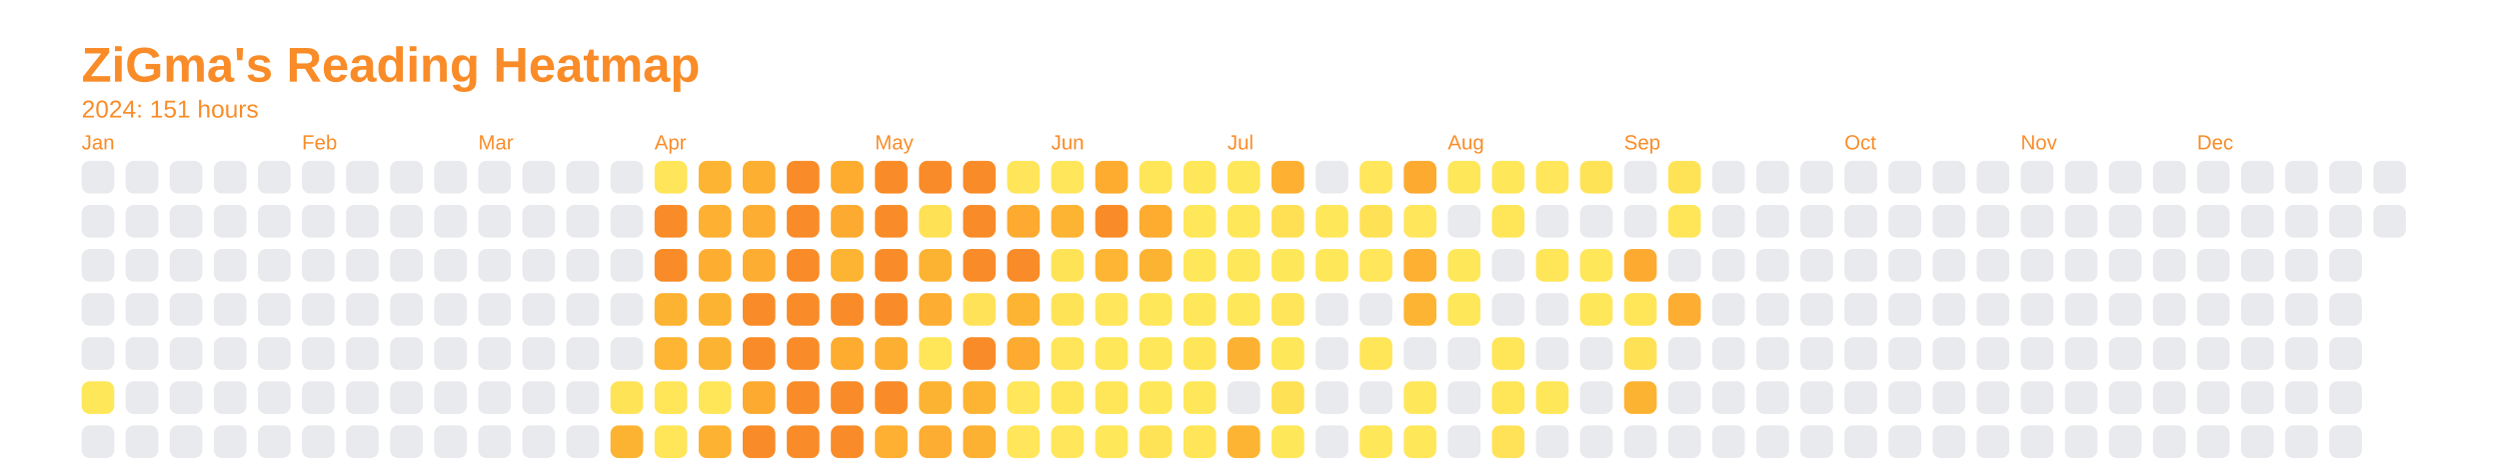
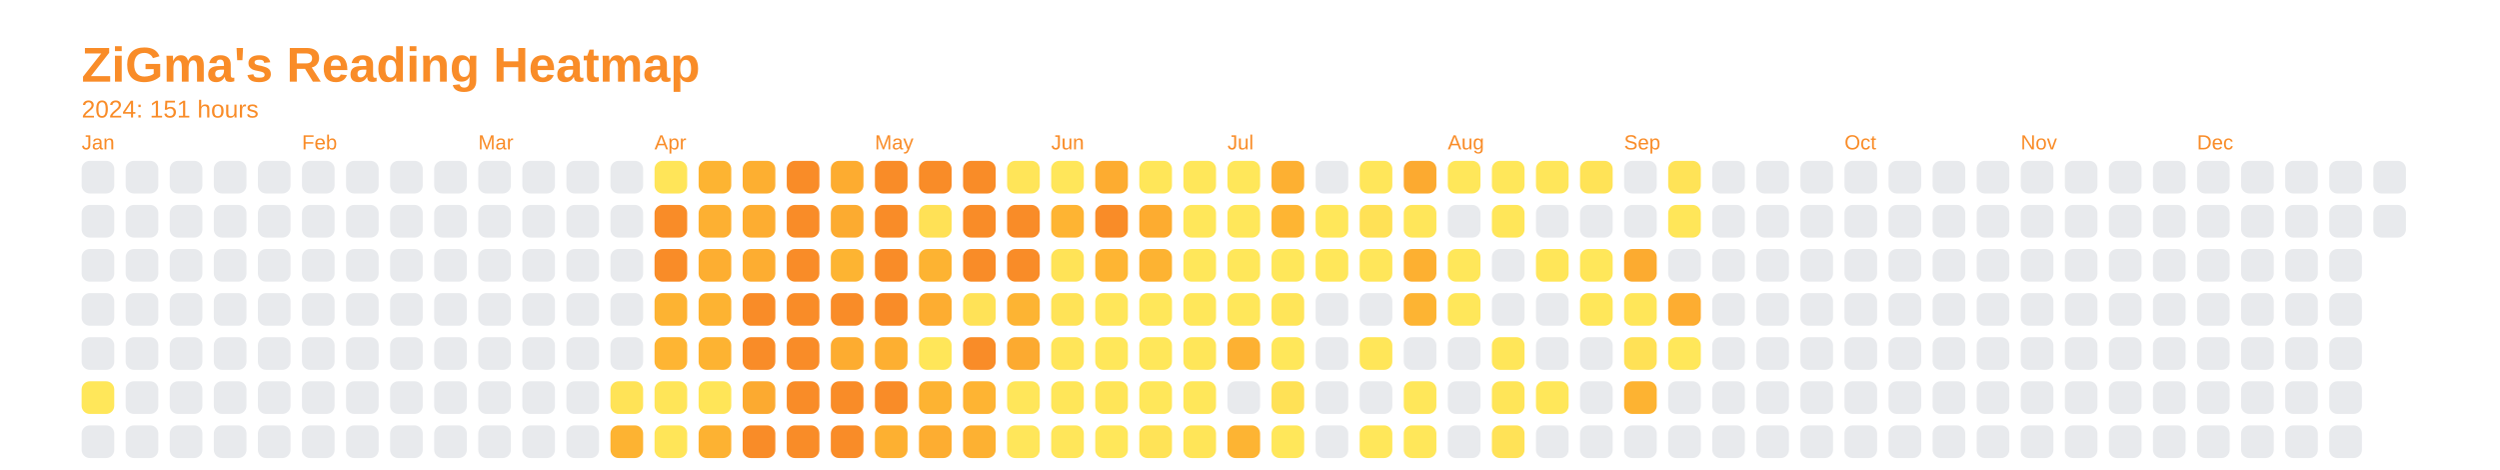
<svg xmlns="http://www.w3.org/2000/svg" baseProfile="full" height="57.5mm" version="1.1" viewBox="0,0,306.2,57.5" width="306.2mm">
  <defs />
  <rect fill="none" height="57.5" width="306.2" x="0" y="0" />
  <text fill="#f98c28" style="font-size:6px; font-family:Arial; font-weight:bold;" x="10" y="10">ZiGma's Reading Heatmap</text>
  <text fill="#f98c28" style="font-size:3px; font-family:Arial;" x="10" y="14.4">2024: 151 hours</text>
  <text fill="#f98c28" style="font-size:2.5px; font-family:Arial" x="10" y="18.3">Jan</text>
  <rect fill="#e8eaed" height="4" rx="1" ry="1" width="4" x="10" y="19.7" />
  <rect fill="#e8eaed" height="4" rx="1" ry="1" width="4" x="10" y="25.1" />
  <rect fill="#e8eaed" height="4" rx="1" ry="1" width="4" x="10" y="30.5" />
  <rect fill="#e8eaed" height="4" rx="1" ry="1" width="4" x="10" y="35.9" />
  <rect fill="#e8eaed" height="4" rx="1" ry="1" width="4" x="10" y="41.3" />
  <rect fill="#ffe75a" height="4" rx="1" ry="1" width="4" x="10" y="46.7" />
  <rect fill="#e8eaed" height="4" rx="1" ry="1" width="4" x="10" y="52.1" />
  <rect fill="#e8eaed" height="4" rx="1" ry="1" width="4" x="15.4" y="19.7" />
  <rect fill="#e8eaed" height="4" rx="1" ry="1" width="4" x="15.4" y="25.1" />
  <rect fill="#e8eaed" height="4" rx="1" ry="1" width="4" x="15.4" y="30.5" />
  <rect fill="#e8eaed" height="4" rx="1" ry="1" width="4" x="15.4" y="35.9" />
  <rect fill="#e8eaed" height="4" rx="1" ry="1" width="4" x="15.4" y="41.3" />
  <rect fill="#e8eaed" height="4" rx="1" ry="1" width="4" x="15.4" y="46.7" />
  <rect fill="#e8eaed" height="4" rx="1" ry="1" width="4" x="15.4" y="52.1" />
  <rect fill="#e8eaed" height="4" rx="1" ry="1" width="4" x="20.8" y="19.7" />
  <rect fill="#e8eaed" height="4" rx="1" ry="1" width="4" x="20.8" y="25.1" />
  <rect fill="#e8eaed" height="4" rx="1" ry="1" width="4" x="20.8" y="30.5" />
  <rect fill="#e8eaed" height="4" rx="1" ry="1" width="4" x="20.8" y="35.9" />
  <rect fill="#e8eaed" height="4" rx="1" ry="1" width="4" x="20.8" y="41.3" />
  <rect fill="#e8eaed" height="4" rx="1" ry="1" width="4" x="20.8" y="46.7" />
  <rect fill="#e8eaed" height="4" rx="1" ry="1" width="4" x="20.8" y="52.1" />
  <rect fill="#e8eaed" height="4" rx="1" ry="1" width="4" x="26.2" y="19.7" />
  <rect fill="#e8eaed" height="4" rx="1" ry="1" width="4" x="26.2" y="25.1" />
  <rect fill="#e8eaed" height="4" rx="1" ry="1" width="4" x="26.2" y="30.5" />
  <rect fill="#e8eaed" height="4" rx="1" ry="1" width="4" x="26.2" y="35.9" />
  <rect fill="#e8eaed" height="4" rx="1" ry="1" width="4" x="26.2" y="41.3" />
  <rect fill="#e8eaed" height="4" rx="1" ry="1" width="4" x="26.2" y="46.7" />
  <rect fill="#e8eaed" height="4" rx="1" ry="1" width="4" x="26.2" y="52.1" />
  <rect fill="#e8eaed" height="4" rx="1" ry="1" width="4" x="31.6" y="19.7" />
  <rect fill="#e8eaed" height="4" rx="1" ry="1" width="4" x="31.6" y="25.1" />
  <rect fill="#e8eaed" height="4" rx="1" ry="1" width="4" x="31.6" y="30.5" />
  <rect fill="#e8eaed" height="4" rx="1" ry="1" width="4" x="31.6" y="35.9" />
  <rect fill="#e8eaed" height="4" rx="1" ry="1" width="4" x="31.6" y="41.3" />
  <rect fill="#e8eaed" height="4" rx="1" ry="1" width="4" x="31.6" y="46.7" />
  <rect fill="#e8eaed" height="4" rx="1" ry="1" width="4" x="31.6" y="52.1" />
  <text fill="#f98c28" style="font-size:2.5px; font-family:Arial" x="37.0" y="18.3">Feb</text>
  <rect fill="#e8eaed" height="4" rx="1" ry="1" width="4" x="37.0" y="19.7" />
  <rect fill="#e8eaed" height="4" rx="1" ry="1" width="4" x="37.0" y="25.1" />
  <rect fill="#e8eaed" height="4" rx="1" ry="1" width="4" x="37.0" y="30.5" />
  <rect fill="#e8eaed" height="4" rx="1" ry="1" width="4" x="37.0" y="35.9" />
  <rect fill="#e8eaed" height="4" rx="1" ry="1" width="4" x="37.0" y="41.3" />
  <rect fill="#e8eaed" height="4" rx="1" ry="1" width="4" x="37.0" y="46.7" />
  <rect fill="#e8eaed" height="4" rx="1" ry="1" width="4" x="37.0" y="52.1" />
  <rect fill="#e8eaed" height="4" rx="1" ry="1" width="4" x="42.4" y="19.7" />
  <rect fill="#e8eaed" height="4" rx="1" ry="1" width="4" x="42.4" y="25.1" />
  <rect fill="#e8eaed" height="4" rx="1" ry="1" width="4" x="42.4" y="30.5" />
  <rect fill="#e8eaed" height="4" rx="1" ry="1" width="4" x="42.4" y="35.9" />
  <rect fill="#e8eaed" height="4" rx="1" ry="1" width="4" x="42.4" y="41.3" />
  <rect fill="#e8eaed" height="4" rx="1" ry="1" width="4" x="42.4" y="46.7" />
  <rect fill="#e8eaed" height="4" rx="1" ry="1" width="4" x="42.4" y="52.1" />
  <rect fill="#e8eaed" height="4" rx="1" ry="1" width="4" x="47.8" y="19.7" />
  <rect fill="#e8eaed" height="4" rx="1" ry="1" width="4" x="47.8" y="25.1" />
  <rect fill="#e8eaed" height="4" rx="1" ry="1" width="4" x="47.8" y="30.5" />
  <rect fill="#e8eaed" height="4" rx="1" ry="1" width="4" x="47.8" y="35.9" />
  <rect fill="#e8eaed" height="4" rx="1" ry="1" width="4" x="47.8" y="41.3" />
  <rect fill="#e8eaed" height="4" rx="1" ry="1" width="4" x="47.8" y="46.7" />
  <rect fill="#e8eaed" height="4" rx="1" ry="1" width="4" x="47.8" y="52.1" />
  <rect fill="#e8eaed" height="4" rx="1" ry="1" width="4" x="53.2" y="19.7" />
  <rect fill="#e8eaed" height="4" rx="1" ry="1" width="4" x="53.2" y="25.1" />
  <rect fill="#e8eaed" height="4" rx="1" ry="1" width="4" x="53.2" y="30.5" />
  <rect fill="#e8eaed" height="4" rx="1" ry="1" width="4" x="53.2" y="35.9" />
  <rect fill="#e8eaed" height="4" rx="1" ry="1" width="4" x="53.2" y="41.3" />
  <rect fill="#e8eaed" height="4" rx="1" ry="1" width="4" x="53.2" y="46.7" />
  <rect fill="#e8eaed" height="4" rx="1" ry="1" width="4" x="53.2" y="52.1" />
  <text fill="#f98c28" style="font-size:2.5px; font-family:Arial" x="58.6" y="18.3">Mar</text>
  <rect fill="#e8eaed" height="4" rx="1" ry="1" width="4" x="58.6" y="19.7" />
  <rect fill="#e8eaed" height="4" rx="1" ry="1" width="4" x="58.6" y="25.1" />
  <rect fill="#e8eaed" height="4" rx="1" ry="1" width="4" x="58.6" y="30.5" />
  <rect fill="#e8eaed" height="4" rx="1" ry="1" width="4" x="58.6" y="35.9" />
  <rect fill="#e8eaed" height="4" rx="1" ry="1" width="4" x="58.6" y="41.3" />
  <rect fill="#e8eaed" height="4" rx="1" ry="1" width="4" x="58.6" y="46.7" />
  <rect fill="#e8eaed" height="4" rx="1" ry="1" width="4" x="58.6" y="52.1" />
  <rect fill="#e8eaed" height="4" rx="1" ry="1" width="4" x="64" y="19.7" />
  <rect fill="#e8eaed" height="4" rx="1" ry="1" width="4" x="64" y="25.1" />
  <rect fill="#e8eaed" height="4" rx="1" ry="1" width="4" x="64" y="30.5" />
  <rect fill="#e8eaed" height="4" rx="1" ry="1" width="4" x="64" y="35.9" />
  <rect fill="#e8eaed" height="4" rx="1" ry="1" width="4" x="64" y="41.3" />
  <rect fill="#e8eaed" height="4" rx="1" ry="1" width="4" x="64" y="46.7" />
  <rect fill="#e8eaed" height="4" rx="1" ry="1" width="4" x="64" y="52.1" />
  <rect fill="#e8eaed" height="4" rx="1" ry="1" width="4" x="69.4" y="19.7" />
  <rect fill="#e8eaed" height="4" rx="1" ry="1" width="4" x="69.4" y="25.1" />
  <rect fill="#e8eaed" height="4" rx="1" ry="1" width="4" x="69.4" y="30.5" />
  <rect fill="#e8eaed" height="4" rx="1" ry="1" width="4" x="69.4" y="35.9" />
  <rect fill="#e8eaed" height="4" rx="1" ry="1" width="4" x="69.4" y="41.3" />
  <rect fill="#e8eaed" height="4" rx="1" ry="1" width="4" x="69.4" y="46.7" />
  <rect fill="#e8eaed" height="4" rx="1" ry="1" width="4" x="69.4" y="52.1" />
  <rect fill="#e8eaed" height="4" rx="1" ry="1" width="4" x="74.8" y="19.7" />
  <rect fill="#e8eaed" height="4" rx="1" ry="1" width="4" x="74.8" y="25.1" />
  <rect fill="#e8eaed" height="4" rx="1" ry="1" width="4" x="74.8" y="30.5" />
  <rect fill="#e8eaed" height="4" rx="1" ry="1" width="4" x="74.8" y="35.9" />
  <rect fill="#e8eaed" height="4" rx="1" ry="1" width="4" x="74.8" y="41.3" />
  <rect fill="#ffe357" height="4" rx="1" ry="1" width="4" x="74.8" y="46.7" />
  <rect fill="#fdb332" height="4" rx="1" ry="1" width="4" x="74.8" y="52.1" />
  <text fill="#f98c28" style="font-size:2.5px; font-family:Arial" x="80.2" y="18.3">Apr</text>
  <rect fill="#ffe559" height="4" rx="1" ry="1" width="4" x="80.2" y="19.7" />
  <rect fill="#f98c28" height="4" rx="1" ry="1" width="4" x="80.2" y="25.1" />
  <rect fill="#f98c28" height="4" rx="1" ry="1" width="4" x="80.2" y="30.5" />
  <rect fill="#fdb332" height="4" rx="1" ry="1" width="4" x="80.2" y="35.9" />
  <rect fill="#feb533" height="4" rx="1" ry="1" width="4" x="80.2" y="41.3" />
  <rect fill="#ffe558" height="4" rx="1" ry="1" width="4" x="80.2" y="46.7" />
  <rect fill="#ffe558" height="4" rx="1" ry="1" width="4" x="80.2" y="52.1" />
  <rect fill="#fdb432" height="4" rx="1" ry="1" width="4" x="85.6" y="19.7" />
  <rect fill="#fdb032" height="4" rx="1" ry="1" width="4" x="85.6" y="25.1" />
  <rect fill="#fdae31" height="4" rx="1" ry="1" width="4" x="85.6" y="30.5" />
  <rect fill="#fdb332" height="4" rx="1" ry="1" width="4" x="85.6" y="35.9" />
  <rect fill="#fdb332" height="4" rx="1" ry="1" width="4" x="85.6" y="41.3" />
  <rect fill="#ffe558" height="4" rx="1" ry="1" width="4" x="85.6" y="46.7" />
  <rect fill="#fdb232" height="4" rx="1" ry="1" width="4" x="85.6" y="52.1" />
  <rect fill="#fdaf31" height="4" rx="1" ry="1" width="4" x="91" y="19.7" />
  <rect fill="#fdad31" height="4" rx="1" ry="1" width="4" x="91" y="25.1" />
  <rect fill="#fdad31" height="4" rx="1" ry="1" width="4" x="91" y="30.5" />
  <rect fill="#f98c28" height="4" rx="1" ry="1" width="4" x="91" y="35.9" />
  <rect fill="#f98c28" height="4" rx="1" ry="1" width="4" x="91" y="41.3" />
  <rect fill="#fcaa30" height="4" rx="1" ry="1" width="4" x="91" y="46.7" />
  <rect fill="#f98c28" height="4" rx="1" ry="1" width="4" x="91" y="52.1" />
  <rect fill="#f98c28" height="4" rx="1" ry="1" width="4" x="96.4" y="19.7" />
  <rect fill="#f98c28" height="4" rx="1" ry="1" width="4" x="96.4" y="25.1" />
  <rect fill="#f98c28" height="4" rx="1" ry="1" width="4" x="96.4" y="30.5" />
  <rect fill="#f98c28" height="4" rx="1" ry="1" width="4" x="96.4" y="35.9" />
  <rect fill="#f98c28" height="4" rx="1" ry="1" width="4" x="96.4" y="41.3" />
  <rect fill="#f98c28" height="4" rx="1" ry="1" width="4" x="96.4" y="46.7" />
  <rect fill="#f98c28" height="4" rx="1" ry="1" width="4" x="96.4" y="52.1" />
  <rect fill="#fdac30" height="4" rx="1" ry="1" width="4" x="101.8" y="19.7" />
  <rect fill="#fcab30" height="4" rx="1" ry="1" width="4" x="101.8" y="25.1" />
  <rect fill="#fdb432" height="4" rx="1" ry="1" width="4" x="101.8" y="30.5" />
  <rect fill="#f98c28" height="4" rx="1" ry="1" width="4" x="101.8" y="35.9" />
  <rect fill="#fdac30" height="4" rx="1" ry="1" width="4" x="101.8" y="41.3" />
  <rect fill="#f98c28" height="4" rx="1" ry="1" width="4" x="101.8" y="46.7" />
  <rect fill="#f98c28" height="4" rx="1" ry="1" width="4" x="101.8" y="52.1" />
  <text fill="#f98c28" style="font-size:2.5px; font-family:Arial" x="107.2" y="18.3">May</text>
  <rect fill="#f98c28" height="4" rx="1" ry="1" width="4" x="107.2" y="19.7" />
  <rect fill="#f98c28" height="4" rx="1" ry="1" width="4" x="107.2" y="25.1" />
  <rect fill="#f98c28" height="4" rx="1" ry="1" width="4" x="107.2" y="30.5" />
  <rect fill="#f98c28" height="4" rx="1" ry="1" width="4" x="107.2" y="35.9" />
  <rect fill="#fdaf31" height="4" rx="1" ry="1" width="4" x="107.2" y="41.3" />
  <rect fill="#f98c28" height="4" rx="1" ry="1" width="4" x="107.2" y="46.7" />
  <rect fill="#fdb031" height="4" rx="1" ry="1" width="4" x="107.2" y="52.1" />
  <rect fill="#f98c28" height="4" rx="1" ry="1" width="4" x="112.6" y="19.7" />
  <rect fill="#ffe156" height="4" rx="1" ry="1" width="4" x="112.6" y="25.1" />
  <rect fill="#fdb332" height="4" rx="1" ry="1" width="4" x="112.6" y="30.5" />
  <rect fill="#fdad31" height="4" rx="1" ry="1" width="4" x="112.6" y="35.9" />
  <rect fill="#ffe659" height="4" rx="1" ry="1" width="4" x="112.6" y="41.3" />
  <rect fill="#fdb332" height="4" rx="1" ry="1" width="4" x="112.6" y="46.7" />
  <rect fill="#fdad31" height="4" rx="1" ry="1" width="4" x="112.6" y="52.1" />
  <rect fill="#f98c28" height="4" rx="1" ry="1" width="4" x="118" y="19.7" />
  <rect fill="#f98c28" height="4" rx="1" ry="1" width="4" x="118" y="25.1" />
  <rect fill="#f98c28" height="4" rx="1" ry="1" width="4" x="118" y="30.5" />
  <rect fill="#ffe257" height="4" rx="1" ry="1" width="4" x="118" y="35.9" />
  <rect fill="#f98c28" height="4" rx="1" ry="1" width="4" x="118" y="41.3" />
  <rect fill="#feb433" height="4" rx="1" ry="1" width="4" x="118" y="46.7" />
  <rect fill="#fdb132" height="4" rx="1" ry="1" width="4" x="118" y="52.1" />
  <rect fill="#ffe559" height="4" rx="1" ry="1" width="4" x="123.4" y="19.7" />
-   <rect fill="#fcaa30" height="4" rx="1" ry="1" width="4" x="123.4" y="25.1" />
+   <rect fill="#f98c28" height="4" rx="1" ry="1" width="4" x="123.4" y="25.1" />
  <rect fill="#f98c28" height="4" rx="1" ry="1" width="4" x="123.4" y="30.5" />
  <rect fill="#fdb433" height="4" rx="1" ry="1" width="4" x="123.4" y="35.9" />
  <rect fill="#fcaa30" height="4" rx="1" ry="1" width="4" x="123.4" y="41.3" />
  <rect fill="#ffe65a" height="4" rx="1" ry="1" width="4" x="123.4" y="46.7" />
  <rect fill="#ffe65a" height="4" rx="1" ry="1" width="4" x="123.4" y="52.1" />
  <text fill="#f98c28" style="font-size:2.5px; font-family:Arial" x="128.8" y="18.3">Jun</text>
  <rect fill="#ffe65a" height="4" rx="1" ry="1" width="4" x="128.8" y="19.7" />
  <rect fill="#feb433" height="4" rx="1" ry="1" width="4" x="128.8" y="25.1" />
  <rect fill="#ffe357" height="4" rx="1" ry="1" width="4" x="128.8" y="30.5" />
  <rect fill="#ffe357" height="4" rx="1" ry="1" width="4" x="128.8" y="35.9" />
  <rect fill="#ffe559" height="4" rx="1" ry="1" width="4" x="128.8" y="41.3" />
  <rect fill="#ffe659" height="4" rx="1" ry="1" width="4" x="128.8" y="46.7" />
  <rect fill="#ffe65a" height="4" rx="1" ry="1" width="4" x="128.8" y="52.1" />
  <rect fill="#fdac30" height="4" rx="1" ry="1" width="4" x="134.2" y="19.7" />
  <rect fill="#f98c28" height="4" rx="1" ry="1" width="4" x="134.2" y="25.1" />
  <rect fill="#feb533" height="4" rx="1" ry="1" width="4" x="134.2" y="30.5" />
  <rect fill="#ffe65a" height="4" rx="1" ry="1" width="4" x="134.2" y="35.9" />
  <rect fill="#ffe75a" height="4" rx="1" ry="1" width="4" x="134.2" y="41.3" />
  <rect fill="#ffe558" height="4" rx="1" ry="1" width="4" x="134.2" y="46.7" />
  <rect fill="#ffe75a" height="4" rx="1" ry="1" width="4" x="134.2" y="52.1" />
  <rect fill="#ffe659" height="4" rx="1" ry="1" width="4" x="139.6" y="19.7" />
  <rect fill="#fdac30" height="4" rx="1" ry="1" width="4" x="139.6" y="25.1" />
  <rect fill="#fdb332" height="4" rx="1" ry="1" width="4" x="139.6" y="30.5" />
  <rect fill="#ffe75a" height="4" rx="1" ry="1" width="4" x="139.6" y="35.9" />
  <rect fill="#ffe75a" height="4" rx="1" ry="1" width="4" x="139.6" y="41.3" />
  <rect fill="#ffe75a" height="4" rx="1" ry="1" width="4" x="139.6" y="46.7" />
  <rect fill="#ffe357" height="4" rx="1" ry="1" width="4" x="139.6" y="52.1" />
  <rect fill="#ffe75a" height="4" rx="1" ry="1" width="4" x="145" y="19.7" />
  <rect fill="#ffe75a" height="4" rx="1" ry="1" width="4" x="145" y="25.1" />
  <rect fill="#ffe75a" height="4" rx="1" ry="1" width="4" x="145" y="30.5" />
  <rect fill="#ffe75a" height="4" rx="1" ry="1" width="4" x="145" y="35.9" />
  <rect fill="#ffe659" height="4" rx="1" ry="1" width="4" x="145" y="41.3" />
  <rect fill="#ffe75a" height="4" rx="1" ry="1" width="4" x="145" y="46.7" />
  <rect fill="#ffe558" height="4" rx="1" ry="1" width="4" x="145" y="52.1" />
  <text fill="#f98c28" style="font-size:2.5px; font-family:Arial" x="150.4" y="18.3">Jul</text>
  <rect fill="#ffe75a" height="4" rx="1" ry="1" width="4" x="150.4" y="19.7" />
  <rect fill="#ffe75a" height="4" rx="1" ry="1" width="4" x="150.4" y="25.1" />
  <rect fill="#ffe75a" height="4" rx="1" ry="1" width="4" x="150.4" y="30.5" />
  <rect fill="#ffe75a" height="4" rx="1" ry="1" width="4" x="150.4" y="35.9" />
  <rect fill="#fdb132" height="4" rx="1" ry="1" width="4" x="150.4" y="41.3" />
  <rect fill="#e8eaed" height="4" rx="1" ry="1" width="4" x="150.4" y="46.7" />
  <rect fill="#fdb433" height="4" rx="1" ry="1" width="4" x="150.4" y="52.1" />
  <rect fill="#fdb032" height="4" rx="1" ry="1" width="4" x="155.8" y="19.7" />
-   <rect fill="#ffe055" height="4" rx="1" ry="1" width="4" x="155.8" y="25.1" />
+   <rect fill="#feb533" height="4" rx="1" ry="1" width="4" x="155.8" y="25.1" />
  <rect fill="#ffe75a" height="4" rx="1" ry="1" width="4" x="155.8" y="30.5" />
  <rect fill="#ffe559" height="4" rx="1" ry="1" width="4" x="155.8" y="35.9" />
  <rect fill="#ffe75a" height="4" rx="1" ry="1" width="4" x="155.8" y="41.3" />
  <rect fill="#ffe156" height="4" rx="1" ry="1" width="4" x="155.8" y="46.7" />
  <rect fill="#ffe75a" height="4" rx="1" ry="1" width="4" x="155.8" y="52.1" />
  <rect fill="#e8eaed" height="4" rx="1" ry="1" width="4" x="161.2" y="19.7" />
  <rect fill="#ffe75a" height="4" rx="1" ry="1" width="4" x="161.2" y="25.1" />
  <rect fill="#ffe75a" height="4" rx="1" ry="1" width="4" x="161.2" y="30.5" />
  <rect fill="#e8eaed" height="4" rx="1" ry="1" width="4" x="161.2" y="35.9" />
  <rect fill="#e8eaed" height="4" rx="1" ry="1" width="4" x="161.2" y="41.3" />
  <rect fill="#e8eaed" height="4" rx="1" ry="1" width="4" x="161.2" y="46.7" />
  <rect fill="#e8eaed" height="4" rx="1" ry="1" width="4" x="161.2" y="52.1" />
  <rect fill="#ffe65a" height="4" rx="1" ry="1" width="4" x="166.6" y="19.7" />
  <rect fill="#ffe156" height="4" rx="1" ry="1" width="4" x="166.6" y="25.1" />
  <rect fill="#ffe65a" height="4" rx="1" ry="1" width="4" x="166.6" y="30.5" />
  <rect fill="#e8eaed" height="4" rx="1" ry="1" width="4" x="166.6" y="35.9" />
  <rect fill="#ffe659" height="4" rx="1" ry="1" width="4" x="166.6" y="41.3" />
  <rect fill="#e8eaed" height="4" rx="1" ry="1" width="4" x="166.6" y="46.7" />
  <rect fill="#ffe75a" height="4" rx="1" ry="1" width="4" x="166.6" y="52.1" />
  <rect fill="#fcaa30" height="4" rx="1" ry="1" width="4" x="172" y="19.7" />
  <rect fill="#ffe65a" height="4" rx="1" ry="1" width="4" x="172" y="25.1" />
  <rect fill="#fdb031" height="4" rx="1" ry="1" width="4" x="172" y="30.5" />
  <rect fill="#fdb433" height="4" rx="1" ry="1" width="4" x="172" y="35.9" />
  <rect fill="#e8eaed" height="4" rx="1" ry="1" width="4" x="172" y="41.3" />
  <rect fill="#ffe75a" height="4" rx="1" ry="1" width="4" x="172" y="46.7" />
  <rect fill="#ffe75a" height="4" rx="1" ry="1" width="4" x="172" y="52.1" />
  <text fill="#f98c28" style="font-size:2.5px; font-family:Arial" x="177.4" y="18.3">Aug</text>
  <rect fill="#ffe75a" height="4" rx="1" ry="1" width="4" x="177.4" y="19.7" />
  <rect fill="#e8eaed" height="4" rx="1" ry="1" width="4" x="177.4" y="25.1" />
  <rect fill="#ffe75a" height="4" rx="1" ry="1" width="4" x="177.4" y="30.5" />
  <rect fill="#ffe75a" height="4" rx="1" ry="1" width="4" x="177.4" y="35.9" />
  <rect fill="#e8eaed" height="4" rx="1" ry="1" width="4" x="177.4" y="41.3" />
  <rect fill="#e8eaed" height="4" rx="1" ry="1" width="4" x="177.4" y="46.7" />
  <rect fill="#e8eaed" height="4" rx="1" ry="1" width="4" x="177.4" y="52.1" />
  <rect fill="#ffe75a" height="4" rx="1" ry="1" width="4" x="182.8" y="19.7" />
  <rect fill="#ffe659" height="4" rx="1" ry="1" width="4" x="182.8" y="25.1" />
  <rect fill="#e8eaed" height="4" rx="1" ry="1" width="4" x="182.8" y="30.5" />
  <rect fill="#e8eaed" height="4" rx="1" ry="1" width="4" x="182.8" y="35.9" />
  <rect fill="#ffe659" height="4" rx="1" ry="1" width="4" x="182.8" y="41.3" />
  <rect fill="#ffe558" height="4" rx="1" ry="1" width="4" x="182.8" y="46.7" />
  <rect fill="#ffe257" height="4" rx="1" ry="1" width="4" x="182.8" y="52.1" />
  <rect fill="#ffe65a" height="4" rx="1" ry="1" width="4" x="188.2" y="19.7" />
  <rect fill="#e8eaed" height="4" rx="1" ry="1" width="4" x="188.2" y="25.1" />
  <rect fill="#ffe659" height="4" rx="1" ry="1" width="4" x="188.2" y="30.5" />
  <rect fill="#e8eaed" height="4" rx="1" ry="1" width="4" x="188.2" y="35.9" />
  <rect fill="#e8eaed" height="4" rx="1" ry="1" width="4" x="188.2" y="41.3" />
  <rect fill="#ffe75a" height="4" rx="1" ry="1" width="4" x="188.2" y="46.7" />
  <rect fill="#e8eaed" height="4" rx="1" ry="1" width="4" x="188.2" y="52.1" />
  <rect fill="#ffe357" height="4" rx="1" ry="1" width="4" x="193.6" y="19.7" />
  <rect fill="#e8eaed" height="4" rx="1" ry="1" width="4" x="193.6" y="25.1" />
  <rect fill="#ffe75a" height="4" rx="1" ry="1" width="4" x="193.6" y="30.5" />
  <rect fill="#ffe75a" height="4" rx="1" ry="1" width="4" x="193.6" y="35.9" />
  <rect fill="#e8eaed" height="4" rx="1" ry="1" width="4" x="193.6" y="41.3" />
  <rect fill="#e8eaed" height="4" rx="1" ry="1" width="4" x="193.6" y="46.7" />
  <rect fill="#e8eaed" height="4" rx="1" ry="1" width="4" x="193.6" y="52.1" />
  <text fill="#f98c28" style="font-size:2.5px; font-family:Arial" x="199" y="18.3">Sep</text>
  <rect fill="#e8eaed" height="4" rx="1" ry="1" width="4" x="199" y="19.7" />
  <rect fill="#e8eaed" height="4" rx="1" ry="1" width="4" x="199" y="25.1" />
  <rect fill="#fcab30" height="4" rx="1" ry="1" width="4" x="199" y="30.5" />
  <rect fill="#ffe659" height="4" rx="1" ry="1" width="4" x="199" y="35.9" />
  <rect fill="#ffe156" height="4" rx="1" ry="1" width="4" x="199" y="41.3" />
  <rect fill="#fdb332" height="4" rx="1" ry="1" width="4" x="199" y="46.7" />
  <rect fill="#e8eaed" height="4" rx="1" ry="1" width="4" x="199" y="52.1" />
  <rect fill="#ffe357" height="4" rx="1" ry="1" width="4" x="204.4" y="19.7" />
  <rect fill="#ffe659" height="4" rx="1" ry="1" width="4" x="204.4" y="25.1" />
  <rect fill="#e8eaed" height="4" rx="1" ry="1" width="4" x="204.4" y="30.5" />
  <rect fill="#fdad31" height="4" rx="1" ry="1" width="4" x="204.4" y="35.9" />
-   <rect fill="#e8eaed" height="4" rx="1" ry="1" width="4" x="204.4" y="41.3" />
+   <rect fill="#ffe75a" height="4" rx="1" ry="1" width="4" x="204.4" y="41.3" />
  <rect fill="#e8eaed" height="4" rx="1" ry="1" width="4" x="204.4" y="46.7" />
  <rect fill="#e8eaed" height="4" rx="1" ry="1" width="4" x="204.4" y="52.1" />
  <rect fill="#e8eaed" height="4" rx="1" ry="1" width="4" x="209.8" y="19.7" />
  <rect fill="#e8eaed" height="4" rx="1" ry="1" width="4" x="209.8" y="25.1" />
  <rect fill="#e8eaed" height="4" rx="1" ry="1" width="4" x="209.8" y="30.5" />
  <rect fill="#e8eaed" height="4" rx="1" ry="1" width="4" x="209.8" y="35.9" />
  <rect fill="#e8eaed" height="4" rx="1" ry="1" width="4" x="209.8" y="41.3" />
  <rect fill="#e8eaed" height="4" rx="1" ry="1" width="4" x="209.8" y="46.7" />
  <rect fill="#e8eaed" height="4" rx="1" ry="1" width="4" x="209.8" y="52.1" />
  <rect fill="#e8eaed" height="4" rx="1" ry="1" width="4" x="215.2" y="19.7" />
  <rect fill="#e8eaed" height="4" rx="1" ry="1" width="4" x="215.2" y="25.1" />
  <rect fill="#e8eaed" height="4" rx="1" ry="1" width="4" x="215.2" y="30.5" />
  <rect fill="#e8eaed" height="4" rx="1" ry="1" width="4" x="215.2" y="35.9" />
  <rect fill="#e8eaed" height="4" rx="1" ry="1" width="4" x="215.2" y="41.3" />
  <rect fill="#e8eaed" height="4" rx="1" ry="1" width="4" x="215.2" y="46.7" />
  <rect fill="#e8eaed" height="4" rx="1" ry="1" width="4" x="215.2" y="52.1" />
  <rect fill="#e8eaed" height="4" rx="1" ry="1" width="4" x="220.6" y="19.7" />
  <rect fill="#e8eaed" height="4" rx="1" ry="1" width="4" x="220.6" y="25.1" />
  <rect fill="#e8eaed" height="4" rx="1" ry="1" width="4" x="220.6" y="30.5" />
  <rect fill="#e8eaed" height="4" rx="1" ry="1" width="4" x="220.6" y="35.9" />
  <rect fill="#e8eaed" height="4" rx="1" ry="1" width="4" x="220.6" y="41.3" />
  <rect fill="#e8eaed" height="4" rx="1" ry="1" width="4" x="220.6" y="46.7" />
  <rect fill="#e8eaed" height="4" rx="1" ry="1" width="4" x="220.6" y="52.1" />
  <text fill="#f98c28" style="font-size:2.5px; font-family:Arial" x="226" y="18.3">Oct</text>
  <rect fill="#e8eaed" height="4" rx="1" ry="1" width="4" x="226" y="19.7" />
  <rect fill="#e8eaed" height="4" rx="1" ry="1" width="4" x="226" y="25.1" />
  <rect fill="#e8eaed" height="4" rx="1" ry="1" width="4" x="226" y="30.5" />
  <rect fill="#e8eaed" height="4" rx="1" ry="1" width="4" x="226" y="35.9" />
  <rect fill="#e8eaed" height="4" rx="1" ry="1" width="4" x="226" y="41.3" />
  <rect fill="#e8eaed" height="4" rx="1" ry="1" width="4" x="226" y="46.7" />
  <rect fill="#e8eaed" height="4" rx="1" ry="1" width="4" x="226" y="52.1" />
  <rect fill="#e8eaed" height="4" rx="1" ry="1" width="4" x="231.4" y="19.7" />
  <rect fill="#e8eaed" height="4" rx="1" ry="1" width="4" x="231.4" y="25.1" />
  <rect fill="#e8eaed" height="4" rx="1" ry="1" width="4" x="231.4" y="30.5" />
  <rect fill="#e8eaed" height="4" rx="1" ry="1" width="4" x="231.4" y="35.9" />
  <rect fill="#e8eaed" height="4" rx="1" ry="1" width="4" x="231.4" y="41.3" />
  <rect fill="#e8eaed" height="4" rx="1" ry="1" width="4" x="231.4" y="46.7" />
  <rect fill="#e8eaed" height="4" rx="1" ry="1" width="4" x="231.4" y="52.1" />
  <rect fill="#e8eaed" height="4" rx="1" ry="1" width="4" x="236.8" y="19.7" />
  <rect fill="#e8eaed" height="4" rx="1" ry="1" width="4" x="236.8" y="25.1" />
  <rect fill="#e8eaed" height="4" rx="1" ry="1" width="4" x="236.8" y="30.5" />
  <rect fill="#e8eaed" height="4" rx="1" ry="1" width="4" x="236.8" y="35.9" />
  <rect fill="#e8eaed" height="4" rx="1" ry="1" width="4" x="236.8" y="41.3" />
  <rect fill="#e8eaed" height="4" rx="1" ry="1" width="4" x="236.8" y="46.7" />
  <rect fill="#e8eaed" height="4" rx="1" ry="1" width="4" x="236.8" y="52.1" />
  <rect fill="#e8eaed" height="4" rx="1" ry="1" width="4" x="242.2" y="19.7" />
  <rect fill="#e8eaed" height="4" rx="1" ry="1" width="4" x="242.2" y="25.1" />
  <rect fill="#e8eaed" height="4" rx="1" ry="1" width="4" x="242.2" y="30.5" />
  <rect fill="#e8eaed" height="4" rx="1" ry="1" width="4" x="242.2" y="35.9" />
  <rect fill="#e8eaed" height="4" rx="1" ry="1" width="4" x="242.2" y="41.3" />
  <rect fill="#e8eaed" height="4" rx="1" ry="1" width="4" x="242.2" y="46.7" />
  <rect fill="#e8eaed" height="4" rx="1" ry="1" width="4" x="242.2" y="52.1" />
  <text fill="#f98c28" style="font-size:2.5px; font-family:Arial" x="247.6" y="18.3">Nov</text>
  <rect fill="#e8eaed" height="4" rx="1" ry="1" width="4" x="247.6" y="19.7" />
  <rect fill="#e8eaed" height="4" rx="1" ry="1" width="4" x="247.6" y="25.1" />
  <rect fill="#e8eaed" height="4" rx="1" ry="1" width="4" x="247.6" y="30.5" />
  <rect fill="#e8eaed" height="4" rx="1" ry="1" width="4" x="247.6" y="35.9" />
  <rect fill="#e8eaed" height="4" rx="1" ry="1" width="4" x="247.6" y="41.3" />
  <rect fill="#e8eaed" height="4" rx="1" ry="1" width="4" x="247.6" y="46.7" />
  <rect fill="#e8eaed" height="4" rx="1" ry="1" width="4" x="247.6" y="52.1" />
  <rect fill="#e8eaed" height="4" rx="1" ry="1" width="4" x="253" y="19.7" />
  <rect fill="#e8eaed" height="4" rx="1" ry="1" width="4" x="253" y="25.1" />
  <rect fill="#e8eaed" height="4" rx="1" ry="1" width="4" x="253" y="30.5" />
  <rect fill="#e8eaed" height="4" rx="1" ry="1" width="4" x="253" y="35.9" />
  <rect fill="#e8eaed" height="4" rx="1" ry="1" width="4" x="253" y="41.3" />
  <rect fill="#e8eaed" height="4" rx="1" ry="1" width="4" x="253" y="46.7" />
  <rect fill="#e8eaed" height="4" rx="1" ry="1" width="4" x="253" y="52.1" />
  <rect fill="#e8eaed" height="4" rx="1" ry="1" width="4" x="258.4" y="19.7" />
  <rect fill="#e8eaed" height="4" rx="1" ry="1" width="4" x="258.4" y="25.1" />
  <rect fill="#e8eaed" height="4" rx="1" ry="1" width="4" x="258.4" y="30.5" />
  <rect fill="#e8eaed" height="4" rx="1" ry="1" width="4" x="258.4" y="35.9" />
  <rect fill="#e8eaed" height="4" rx="1" ry="1" width="4" x="258.4" y="41.3" />
  <rect fill="#e8eaed" height="4" rx="1" ry="1" width="4" x="258.4" y="46.7" />
  <rect fill="#e8eaed" height="4" rx="1" ry="1" width="4" x="258.4" y="52.1" />
  <rect fill="#e8eaed" height="4" rx="1" ry="1" width="4" x="263.8" y="19.7" />
  <rect fill="#e8eaed" height="4" rx="1" ry="1" width="4" x="263.8" y="25.1" />
  <rect fill="#e8eaed" height="4" rx="1" ry="1" width="4" x="263.8" y="30.5" />
  <rect fill="#e8eaed" height="4" rx="1" ry="1" width="4" x="263.8" y="35.9" />
  <rect fill="#e8eaed" height="4" rx="1" ry="1" width="4" x="263.8" y="41.3" />
  <rect fill="#e8eaed" height="4" rx="1" ry="1" width="4" x="263.8" y="46.7" />
  <rect fill="#e8eaed" height="4" rx="1" ry="1" width="4" x="263.8" y="52.1" />
  <text fill="#f98c28" style="font-size:2.5px; font-family:Arial" x="269.2" y="18.3">Dec</text>
  <rect fill="#e8eaed" height="4" rx="1" ry="1" width="4" x="269.2" y="19.7" />
  <rect fill="#e8eaed" height="4" rx="1" ry="1" width="4" x="269.2" y="25.1" />
  <rect fill="#e8eaed" height="4" rx="1" ry="1" width="4" x="269.2" y="30.5" />
  <rect fill="#e8eaed" height="4" rx="1" ry="1" width="4" x="269.2" y="35.9" />
  <rect fill="#e8eaed" height="4" rx="1" ry="1" width="4" x="269.2" y="41.3" />
  <rect fill="#e8eaed" height="4" rx="1" ry="1" width="4" x="269.2" y="46.7" />
  <rect fill="#e8eaed" height="4" rx="1" ry="1" width="4" x="269.2" y="52.1" />
  <rect fill="#e8eaed" height="4" rx="1" ry="1" width="4" x="274.6" y="19.7" />
  <rect fill="#e8eaed" height="4" rx="1" ry="1" width="4" x="274.6" y="25.1" />
  <rect fill="#e8eaed" height="4" rx="1" ry="1" width="4" x="274.6" y="30.5" />
  <rect fill="#e8eaed" height="4" rx="1" ry="1" width="4" x="274.6" y="35.9" />
  <rect fill="#e8eaed" height="4" rx="1" ry="1" width="4" x="274.6" y="41.3" />
  <rect fill="#e8eaed" height="4" rx="1" ry="1" width="4" x="274.6" y="46.7" />
  <rect fill="#e8eaed" height="4" rx="1" ry="1" width="4" x="274.6" y="52.1" />
  <rect fill="#e8eaed" height="4" rx="1" ry="1" width="4" x="280" y="19.7" />
  <rect fill="#e8eaed" height="4" rx="1" ry="1" width="4" x="280" y="25.1" />
  <rect fill="#e8eaed" height="4" rx="1" ry="1" width="4" x="280" y="30.5" />
  <rect fill="#e8eaed" height="4" rx="1" ry="1" width="4" x="280" y="35.9" />
  <rect fill="#e8eaed" height="4" rx="1" ry="1" width="4" x="280" y="41.3" />
  <rect fill="#e8eaed" height="4" rx="1" ry="1" width="4" x="280" y="46.7" />
  <rect fill="#e8eaed" height="4" rx="1" ry="1" width="4" x="280" y="52.1" />
  <rect fill="#e8eaed" height="4" rx="1" ry="1" width="4" x="285.4" y="19.7" />
  <rect fill="#e8eaed" height="4" rx="1" ry="1" width="4" x="285.4" y="25.1" />
  <rect fill="#e8eaed" height="4" rx="1" ry="1" width="4" x="285.4" y="30.5" />
  <rect fill="#e8eaed" height="4" rx="1" ry="1" width="4" x="285.4" y="35.9" />
  <rect fill="#e8eaed" height="4" rx="1" ry="1" width="4" x="285.4" y="41.3" />
  <rect fill="#e8eaed" height="4" rx="1" ry="1" width="4" x="285.4" y="46.7" />
  <rect fill="#e8eaed" height="4" rx="1" ry="1" width="4" x="285.4" y="52.1" />
  <rect fill="#e8eaed" height="4" rx="1" ry="1" width="4" x="290.8" y="19.7" />
  <rect fill="#e8eaed" height="4" rx="1" ry="1" width="4" x="290.8" y="25.1" />
</svg>
